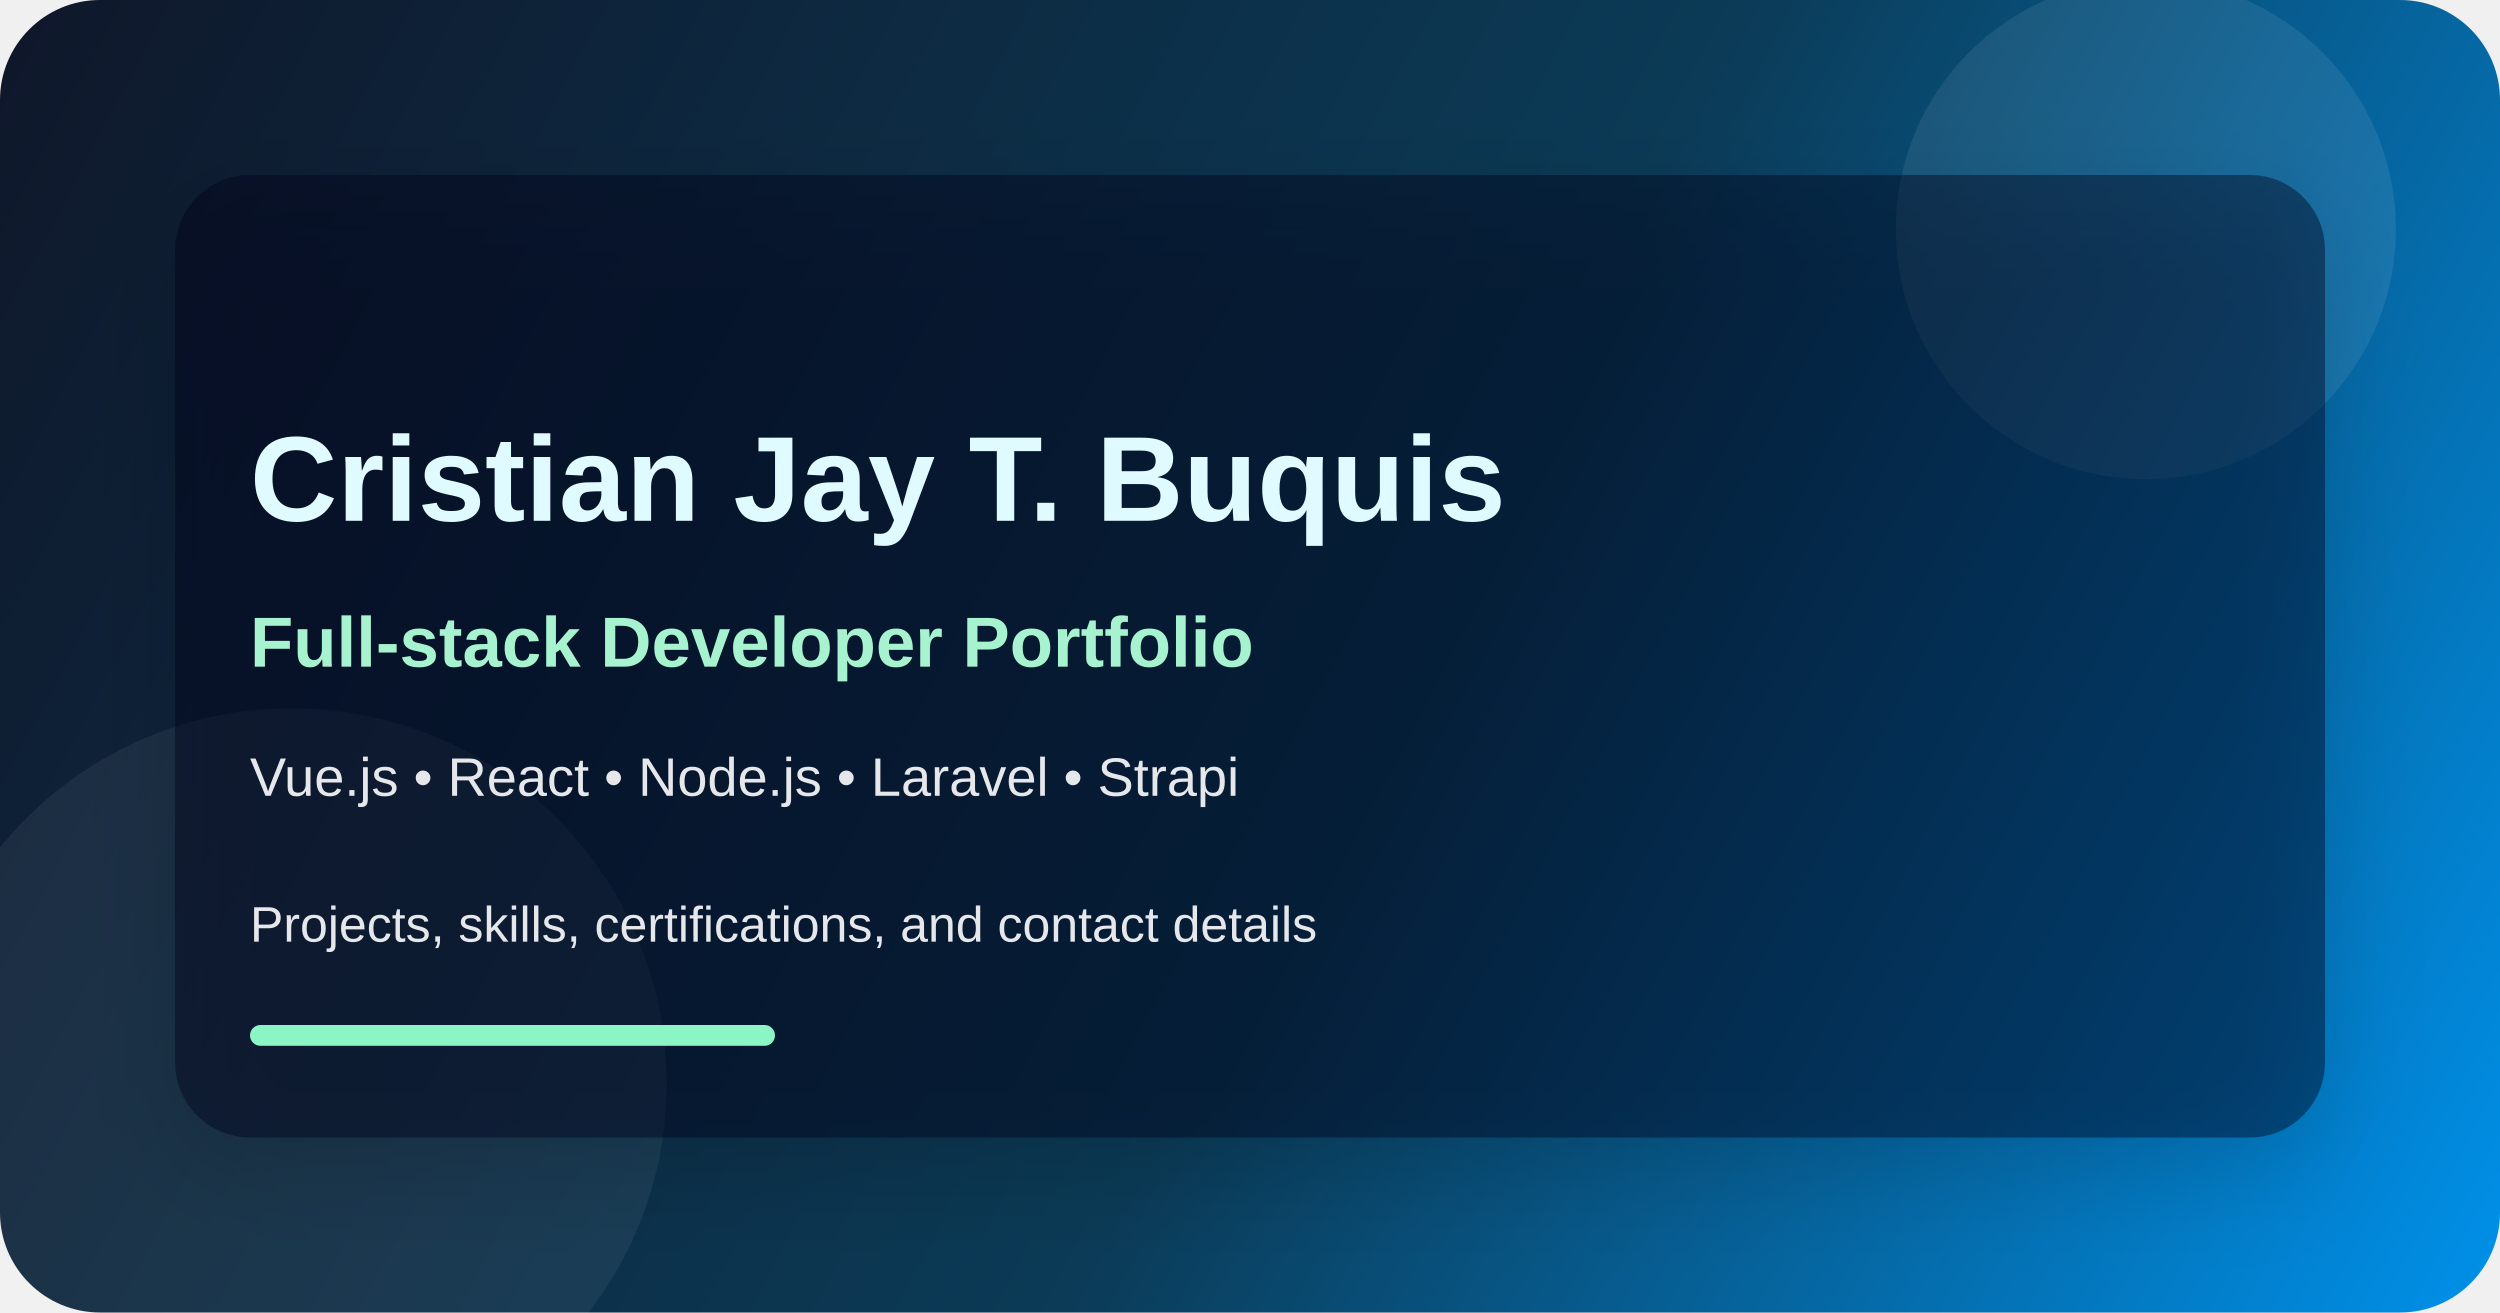
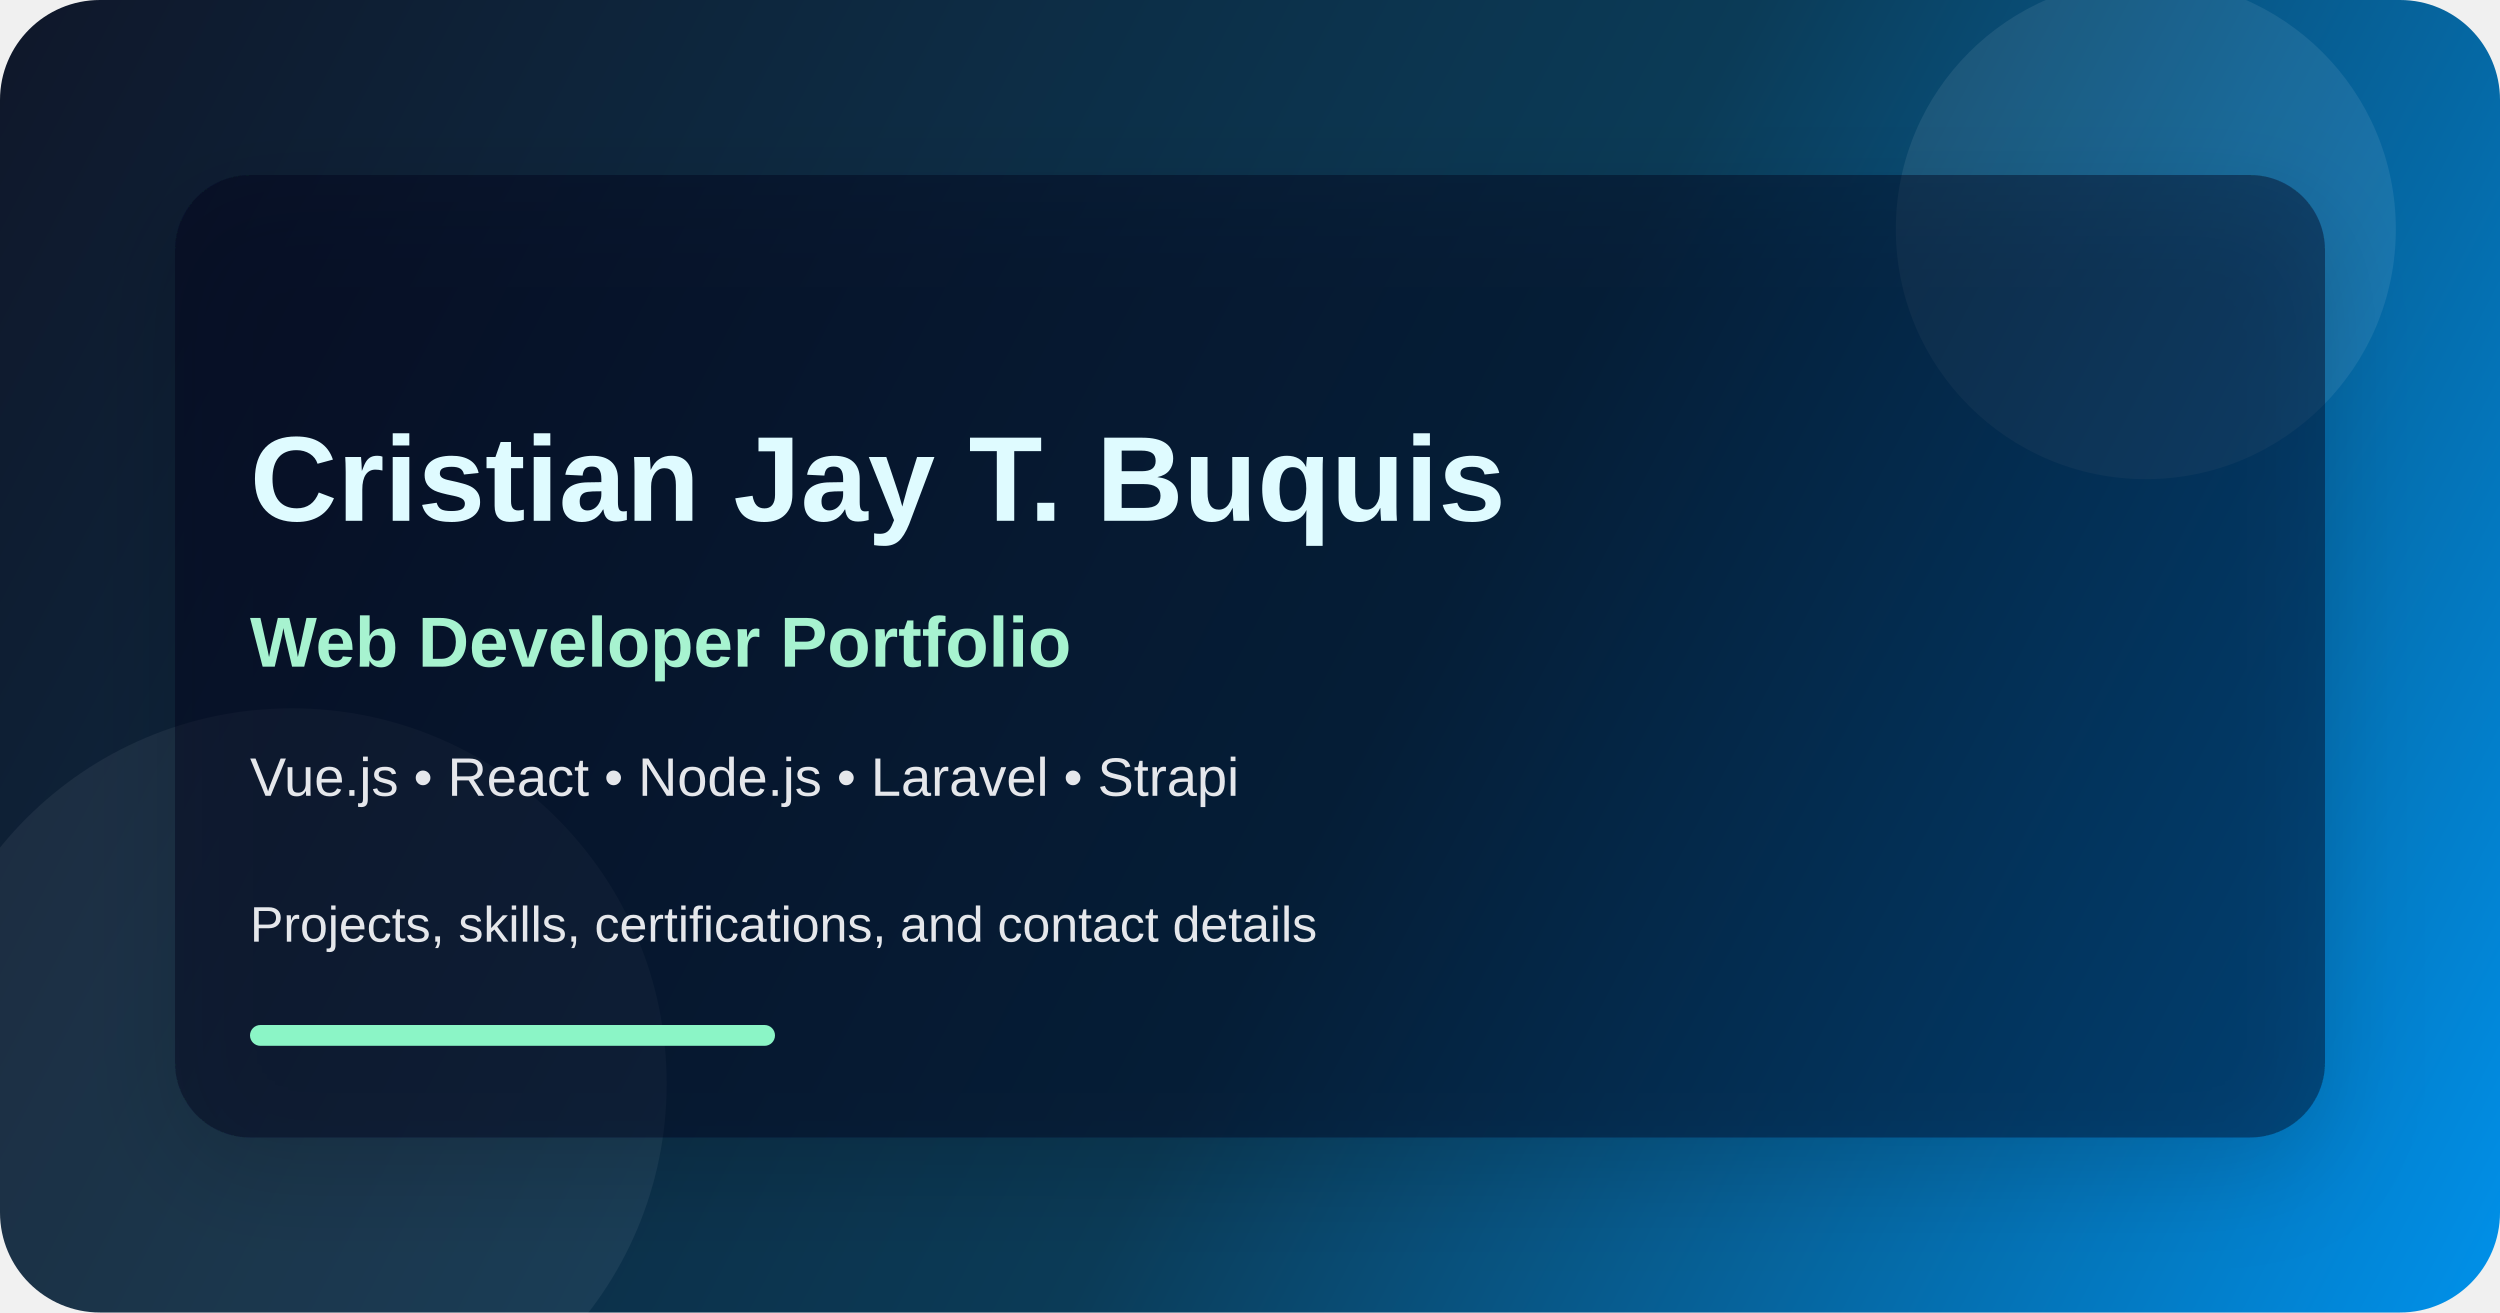
<svg xmlns="http://www.w3.org/2000/svg" width="1200" height="630" viewBox="0 0 1200 630" fill="none">
  <defs>
    <linearGradient id="bg" x1="0" y1="0" x2="1200" y2="630" gradientUnits="userSpaceOnUse">
      <stop stop-color="#0F172A" />
      <stop offset="0.55" stop-color="#0B3B57" />
      <stop offset="1" stop-color="#0091EA" />
    </linearGradient>
    <filter id="shadow" x="-50%" y="-50%" width="200%" height="200%">
      <feDropShadow dx="0" dy="16" stdDeviation="24" flood-color="#000000" flood-opacity="0.35" />
    </filter>
  </defs>
  <rect width="1200" height="630" rx="48" fill="url(#bg)" />
  <circle cx="1030" cy="110" r="120" fill="#FFFFFF" fill-opacity="0.08" />
  <circle cx="140" cy="520" r="180" fill="#FFFFFF" fill-opacity="0.06" />
  <rect x="84" y="84" width="1032" height="462" rx="36" fill="#07111F" fill-opacity="0.42" filter="url(#shadow)" />
  <text x="120" y="250" fill="#DFFBFF" font-family="Arial, Helvetica, sans-serif" font-size="58" font-weight="700">Cristian Jay T. Buquis</text>
-   <text x="120" y="320" fill="#A7F3D0" font-family="Arial, Helvetica, sans-serif" font-size="34" font-weight="600">Full-stack Developer Portfolio</text>
+   <text x="120" y="320" fill="#A7F3D0" font-family="Arial, Helvetica, sans-serif" font-size="34" font-weight="600">Web Developer Portfolio</text>
  <text x="120" y="382" fill="#E5E7EB" font-family="Arial, Helvetica, sans-serif" font-size="26" font-weight="400">Vue.js • React • Node.js • Laravel • Strapi</text>
  <text x="120" y="452" fill="#E5E7EB" font-family="Arial, Helvetica, sans-serif" font-size="24" font-weight="400">Projects, skills, certifications, and contact details</text>
  <rect x="120" y="492" width="252" height="10" rx="5" fill="#8BF5C6" />
</svg>
